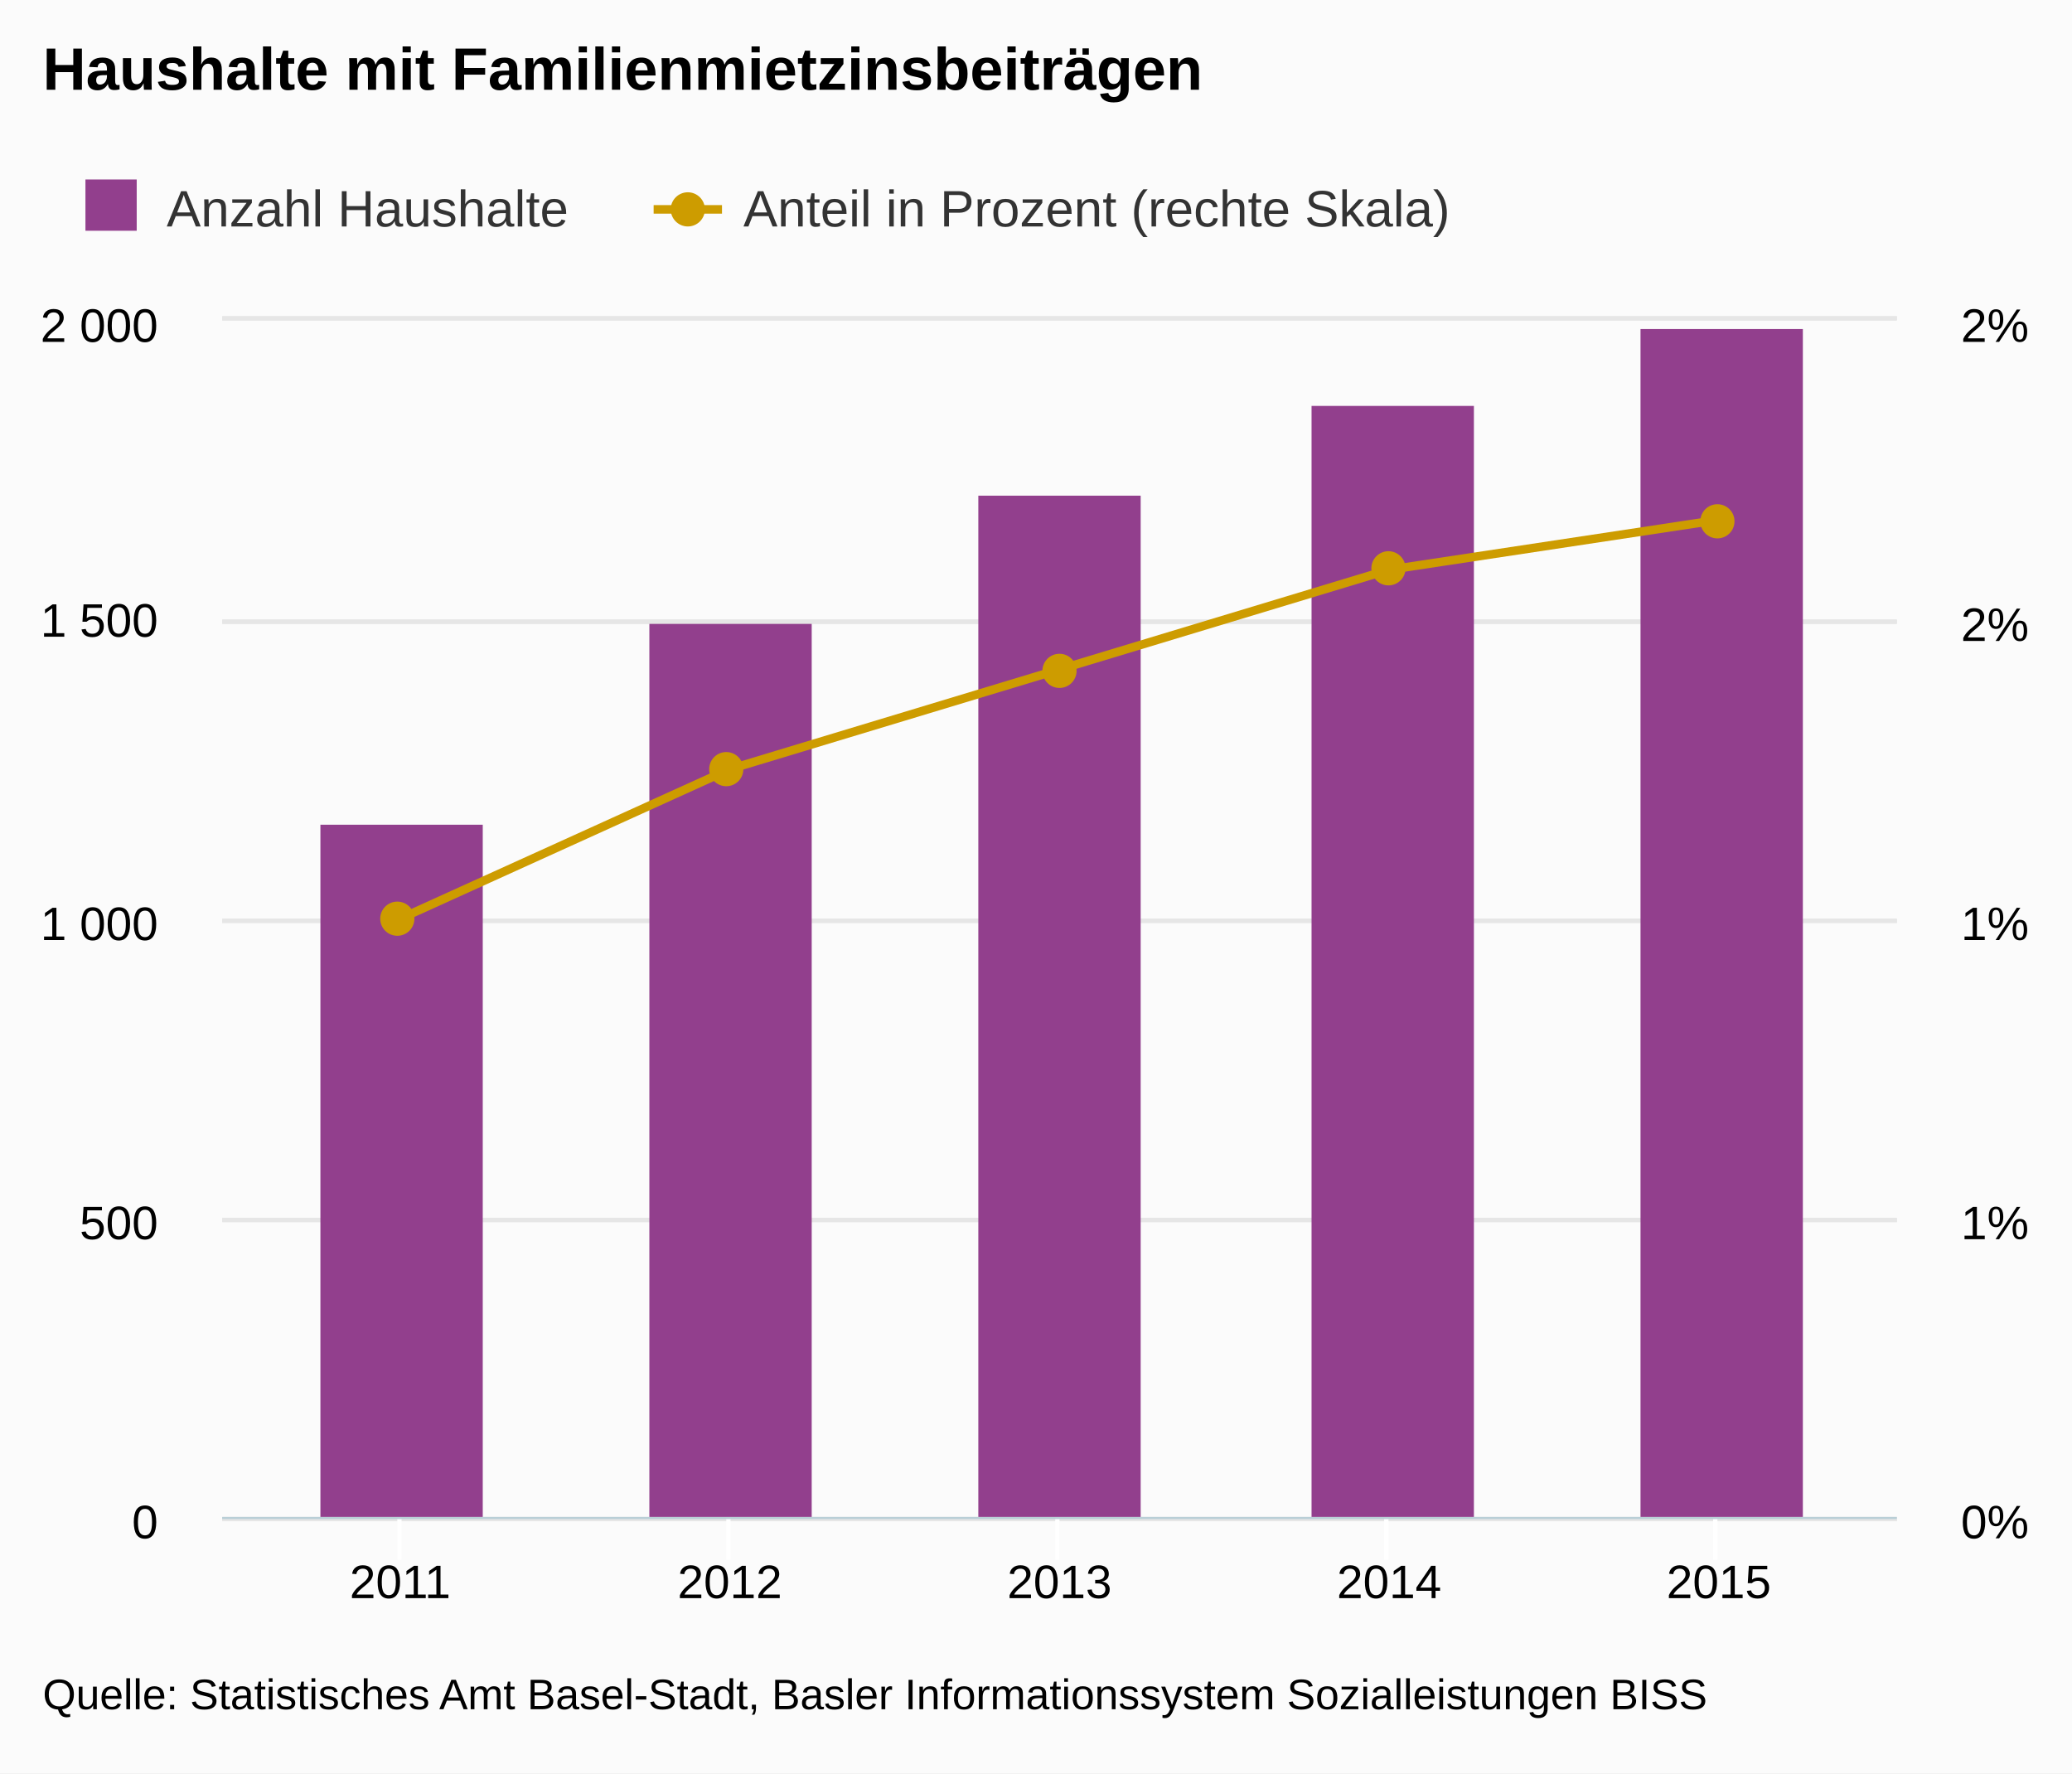
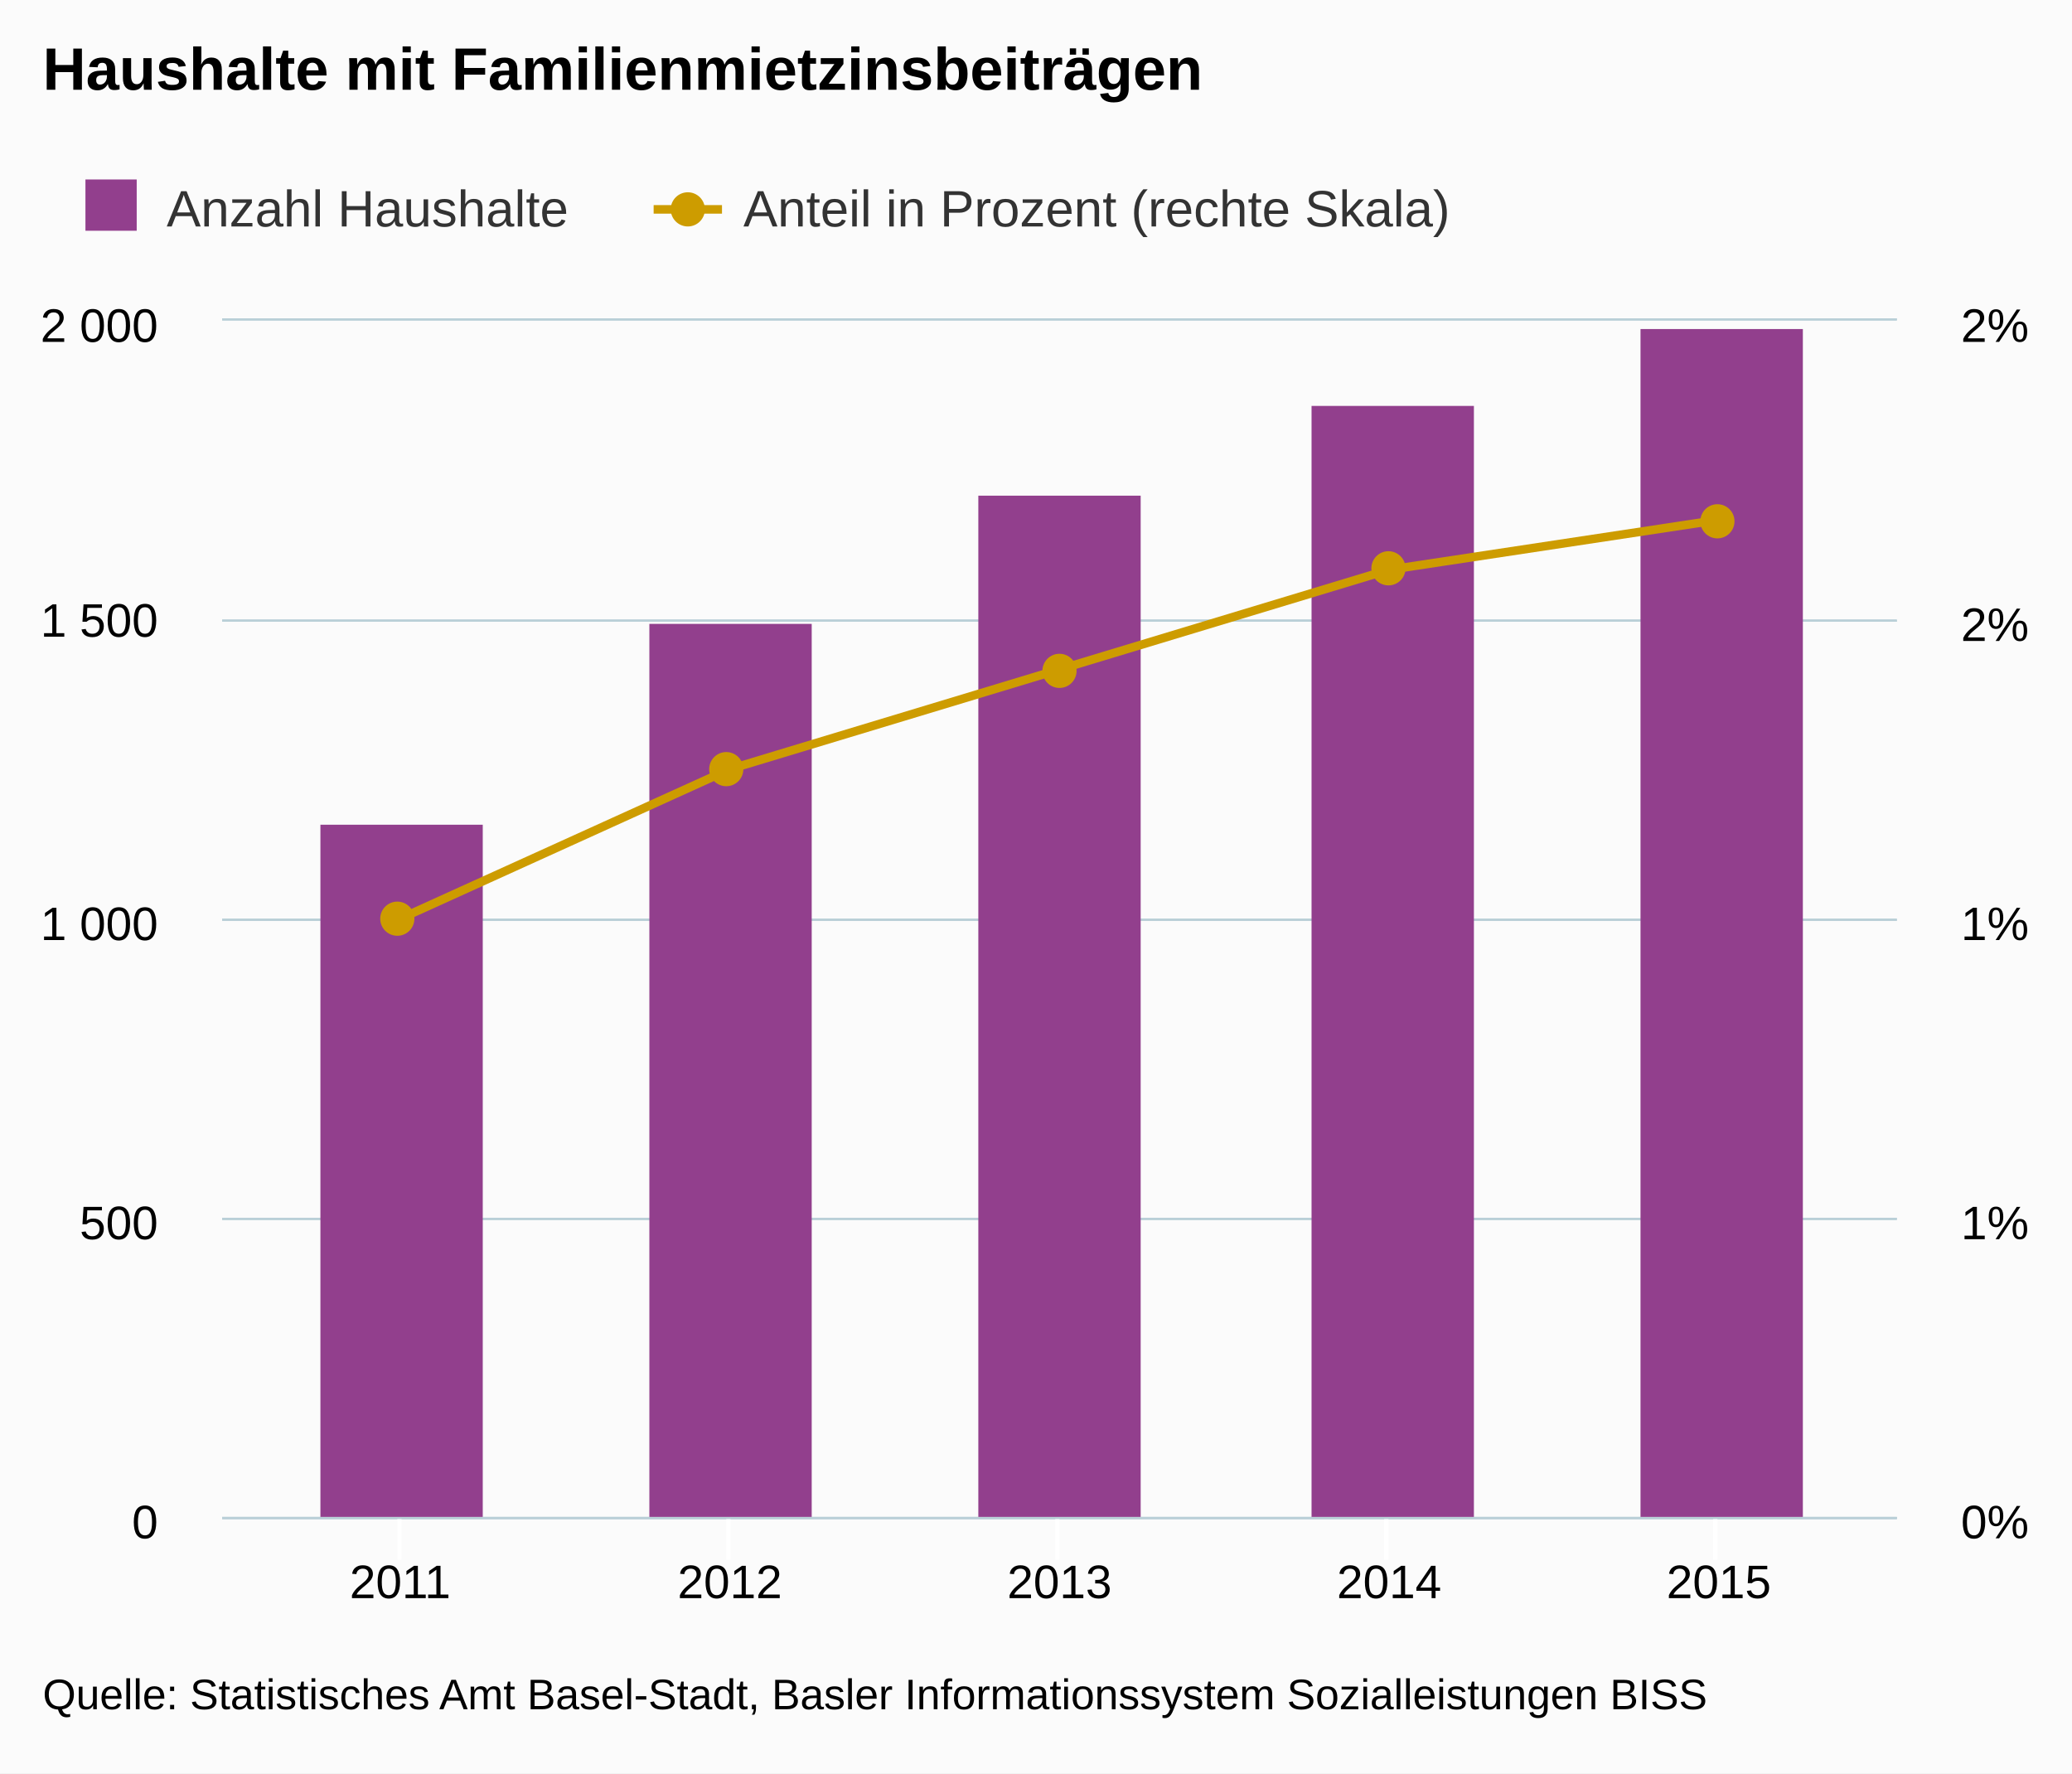
<svg xmlns="http://www.w3.org/2000/svg" class="highcharts-root" viewBox="0 0 485 415" font-family="Arial" font-size="12">
  <defs>
    <clipPath id="a">
      <path fill="none" d="M0 0h392v280H0z" />
    </clipPath>
    <clipPath id="b">
      <path fill="none" d="M0 0h392v280H0z" />
    </clipPath>
  </defs>
  <rect fill="#fbfbfb" class="highcharts-background" width="485" height="415" rx="0" ry="0" />
  <path fill="none" class="highcharts-plot-background" d="M52 75h392v280H52z" />
  <g class="highcharts-grid highcharts-xaxis-grid">
    <path fill="none" class="highcharts-grid-line" d="M93.5 75v280m0-280v280m77-280v280m0-280v280m77-280v280m0-280v280m77-280v280m0-280v280m77-280v280m0-280v280" />
  </g>
  <g class="highcharts-grid highcharts-yaxis-grid">
-     <path fill="none" stroke="#e6e6e6" class="highcharts-grid-line" d="M52 355.5h392m-392-70h392m-392-70h392m-392-70h392m-392-71h392" />
+     <path fill="none" stroke="#B9CFD7" stroke-width=".5" class="highcharts-grid-line" d="M52 355.25h392m-392-70h392m-392-70h392m-392-70h392M52 74.75h392" />
  </g>
  <g class="highcharts-grid highcharts-yaxis-grid">
-     <path fill="none" stroke="#e6e6e6" class="highcharts-grid-line" d="M52 355.5h392m-392-70h392m-392-70h392m-392-70h392m-392-71h392" />
+     <path fill="none" stroke="#B9CFD7" stroke-width=".5" class="highcharts-grid-line" d="M52 355.25h392m-392-70h392m-392-70h392m-392-70h392M52 74.75h392" />
  </g>
  <path fill="none" class="highcharts-plot-border" d="M52 75h392v280H52z" />
  <g class="highcharts-axis highcharts-xaxis">
    <path fill="none" class="highcharts-tick" stroke="#FFF" d="M93.5 355v10m77-10v10m77-10v10m77-10v10m77-10v10" />
    <path fill="none" class="highcharts-axis-line" stroke="#B9CFD7" stroke-width=".5" d="M52 355.25h392" />
  </g>
  <g class="highcharts-axis highcharts-yaxis">
    <path fill="none" class="highcharts-axis-line" d="M52 75v280" />
  </g>
  <g class="highcharts-axis highcharts-yaxis">
    <path fill="none" class="highcharts-axis-line" d="M444 75v280" />
  </g>
  <g class="highcharts-series-group">
    <g class="highcharts-series highcharts-series-0 highcharts-column-series highcharts-color-undefined highcharts-tracker" transform="translate(52 75)" clip-path="url(#a)">
      <path fill="#923f8d" class="highcharts-point" d="M23 118h38v163H23zm77-47h38v210h-38zm77-30h38v240h-38zm78-21h38v261h-38zm77-18h38v279h-38z" />
    </g>
    <g class="highcharts-series highcharts-series-1 highcharts-line-series highcharts-color-undefined" transform="translate(52 75)" clip-path="url(#b)">
      <path fill="none" d="M41.67 140l77.165-35L196 81.667l77.165-23.334 77.166-11.666" class="highcharts-graph" stroke="#cd9c00" stroke-width="2" stroke-linejoin="round" stroke-linecap="round" />
      <path fill="none" d="M31.67 140h10l77.165-35L196 81.667l77.165-23.334 77.166-11.666h10" stroke-linejoin="round" stroke="rgba(192,192,192,0)" stroke-width="22" class="highcharts-tracker" />
    </g>
    <g class="highcharts-markers highcharts-series-1 highcharts-line-series highcharts-color-undefined highcharts-tracker">
      <path fill="#cd9c00" d="M97 215a4 4 0 1 1 0-.004zm77-35a4 4 0 1 1 0-.004zm78-23a4 4 0 1 1 0-.004zm77-24a4 4 0 1 1 0-.004zm77-11a4 4 0 1 1 0-.004z" class="highcharts-point" />
    </g>
  </g>
  <text x="10" class="highcharts-title" y="21" color="#000" font-size="14" font-weight="700">
    <tspan>Haushalte mit Familienmietzinsbeiträgen</tspan>
  </text>
  <g class="highcharts-legend" transform="translate(10 35)">
    <rect fill="none" class="highcharts-legend-box" rx="0" ry="0" width="337" height="25" />
    <g class="highcharts-legend-item highcharts-column-series highcharts-color-undefined highcharts-series-0">
      <text x="21" y="15" color="#333" font-weight="400" cursor="pointer" fill="#333" transform="translate(8 3)">
        <tspan>Anzahl Haushalte</tspan>
      </text>
      <path fill="#923f8d" class="highcharts-point" d="M10 7h12v12H10z" />
    </g>
    <g class="highcharts-legend-item highcharts-line-series highcharts-color-undefined highcharts-series-1">
      <path fill="none" d="M143 14h16" class="highcharts-graph" stroke="#cd9c00" stroke-width="2" />
      <path fill="#cd9c00" d="M155 14a4 4 0 1 1 0-.004z" class="highcharts-point" />
      <text x="21" y="15" color="#333" font-weight="400" cursor="pointer" fill="#333" transform="translate(143 3)">
        <tspan>Anteil in Prozent (rechte Skala)</tspan>
      </text>
    </g>
  </g>
  <g class="highcharts-axis-labels highcharts-xaxis-labels" text-anchor="middle" color="#000" cursor="default" font-size="11">
    <text x="93.669" y="374">
      <tspan>2011</tspan>
    </text>
    <text x="170.835" y="374">
      <tspan>2012</tspan>
    </text>
    <text x="248" y="374">
      <tspan>2013</tspan>
    </text>
    <text x="325.165" y="374">
      <tspan>2014</tspan>
    </text>
    <text x="402.331" y="374">
      <tspan>2015</tspan>
    </text>
  </g>
  <g class="highcharts-axis-labels highcharts-yaxis-labels" text-anchor="end" color="#000" cursor="default" font-size="11">
    <text x="37" y="360">
      <tspan>0</tspan>
    </text>
    <text x="37" y="290">
      <tspan>500</tspan>
    </text>
    <text x="37" y="220">
      <tspan>1 000</tspan>
    </text>
    <text x="37" y="149">
      <tspan>1 500</tspan>
    </text>
    <text x="37" y="80">
      <tspan>2 000</tspan>
    </text>
  </g>
  <g class="highcharts-axis-labels highcharts-yaxis-labels" color="#000" cursor="default" font-size="11">
    <text x="459" y="360">
      <tspan>0%</tspan>
    </text>
    <text x="459" y="290">
      <tspan>1%</tspan>
    </text>
    <text x="459" y="220">
      <tspan>1%</tspan>
    </text>
    <text x="459" y="150">
      <tspan>2%</tspan>
    </text>
    <text x="459" y="80">
      <tspan>2%</tspan>
    </text>
  </g>
  <text x="10" class="highcharts-credits" y="400" cursor="default" color="#000" font-size="10">
    <tspan>Quelle: Statistisches Amt Basel-Stadt, Basler Informationssystem Sozialleistungen BISS</tspan>
  </text>
</svg>
